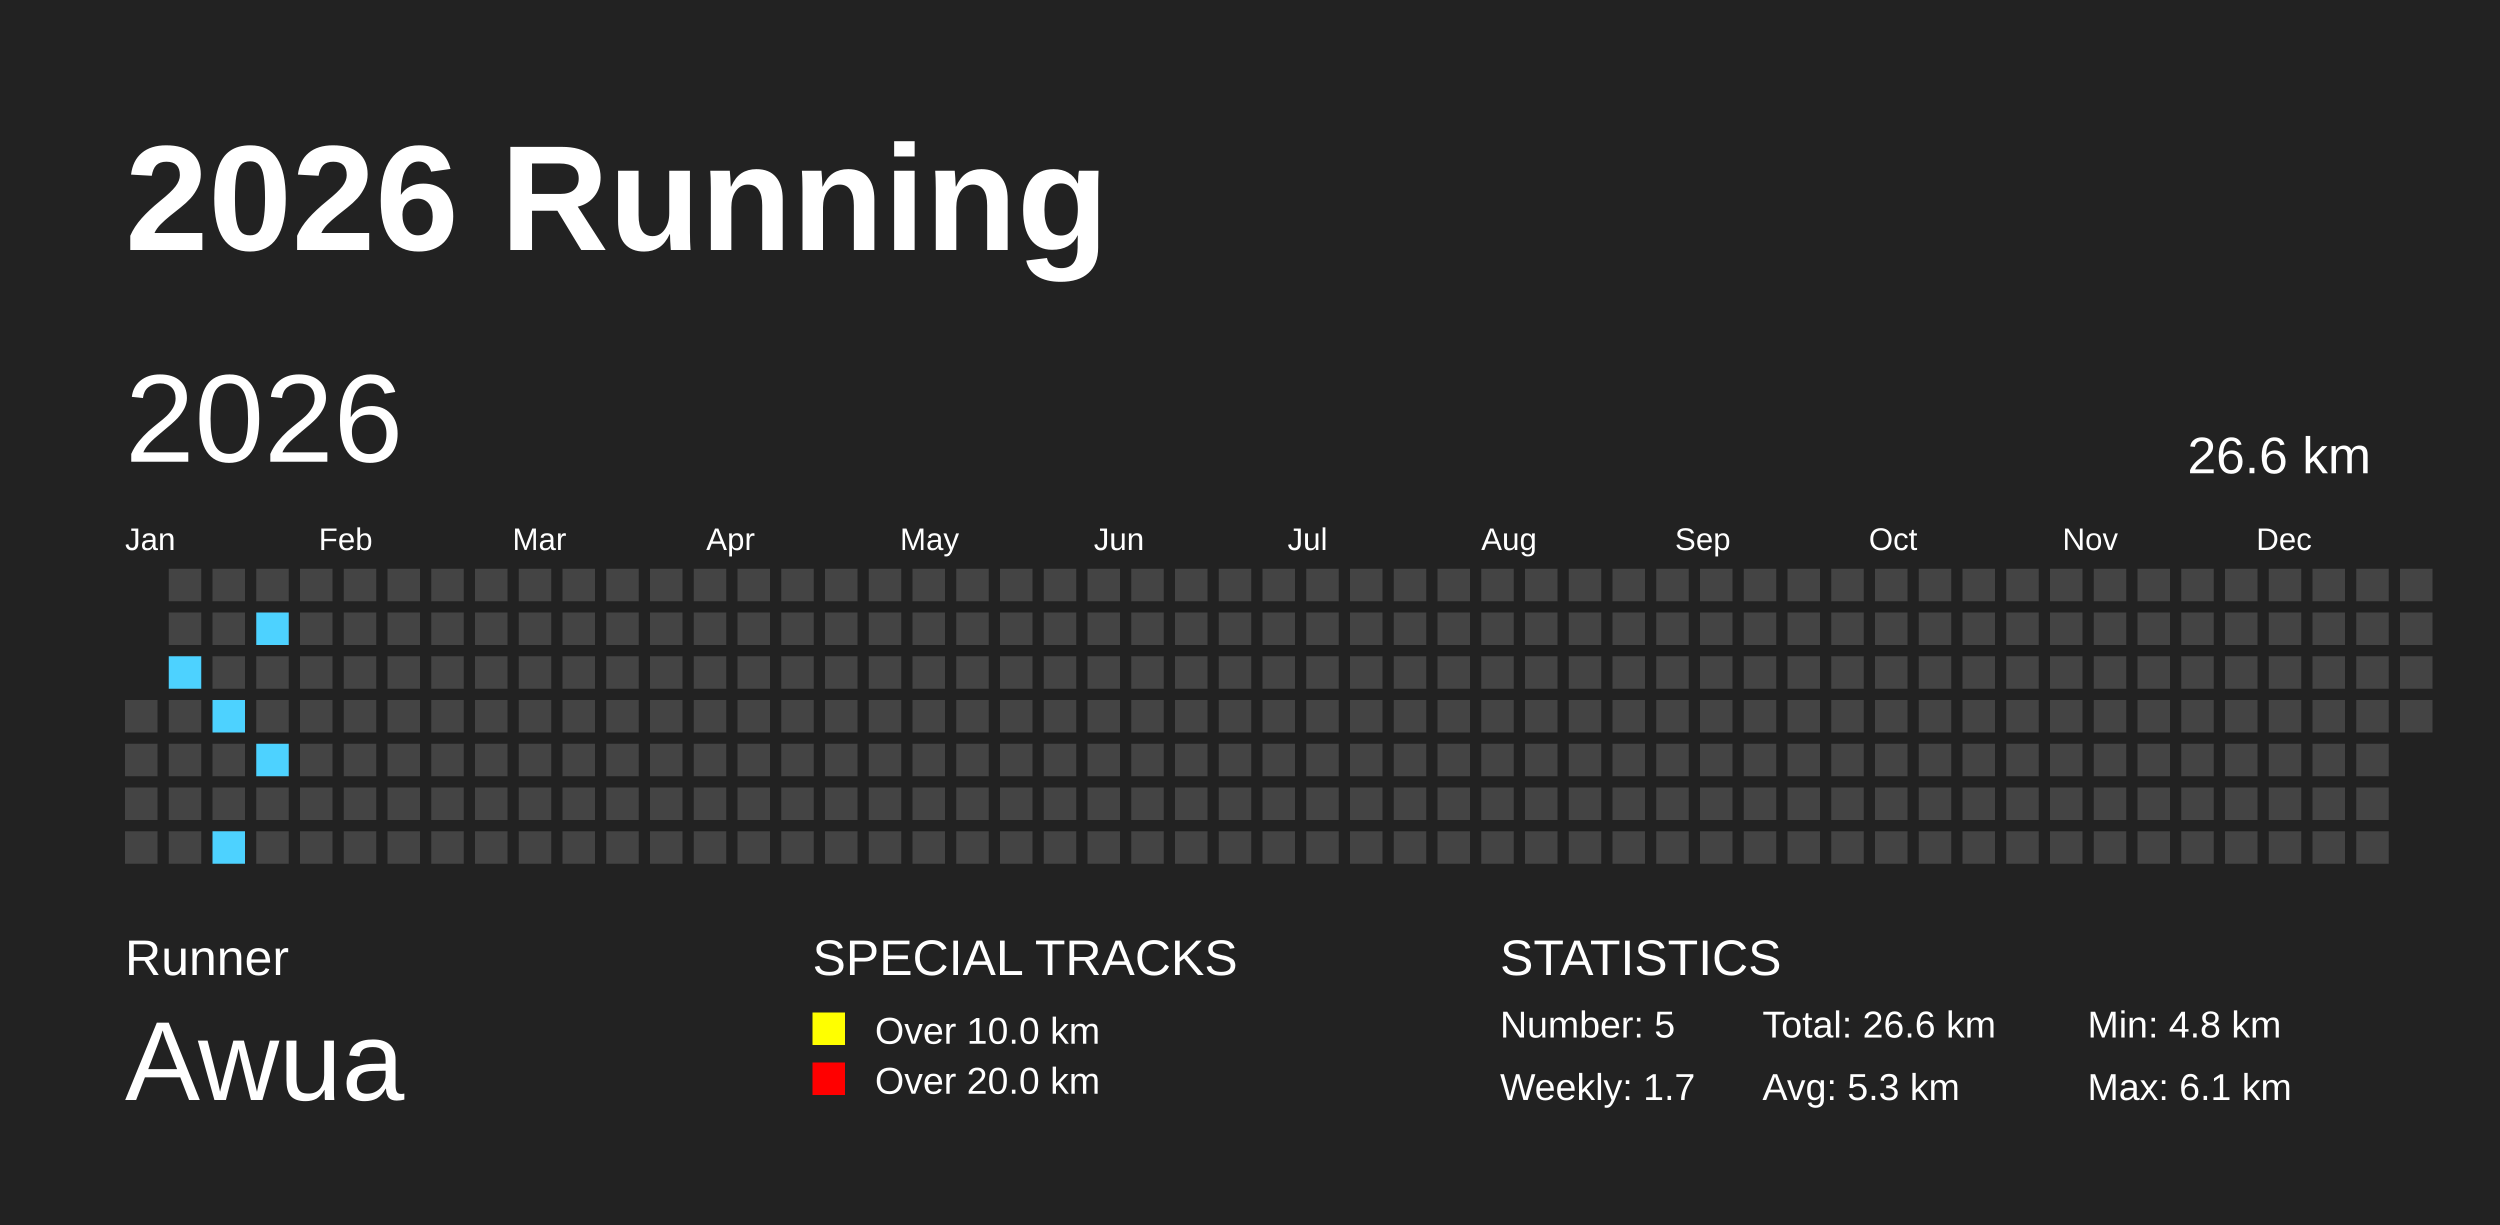
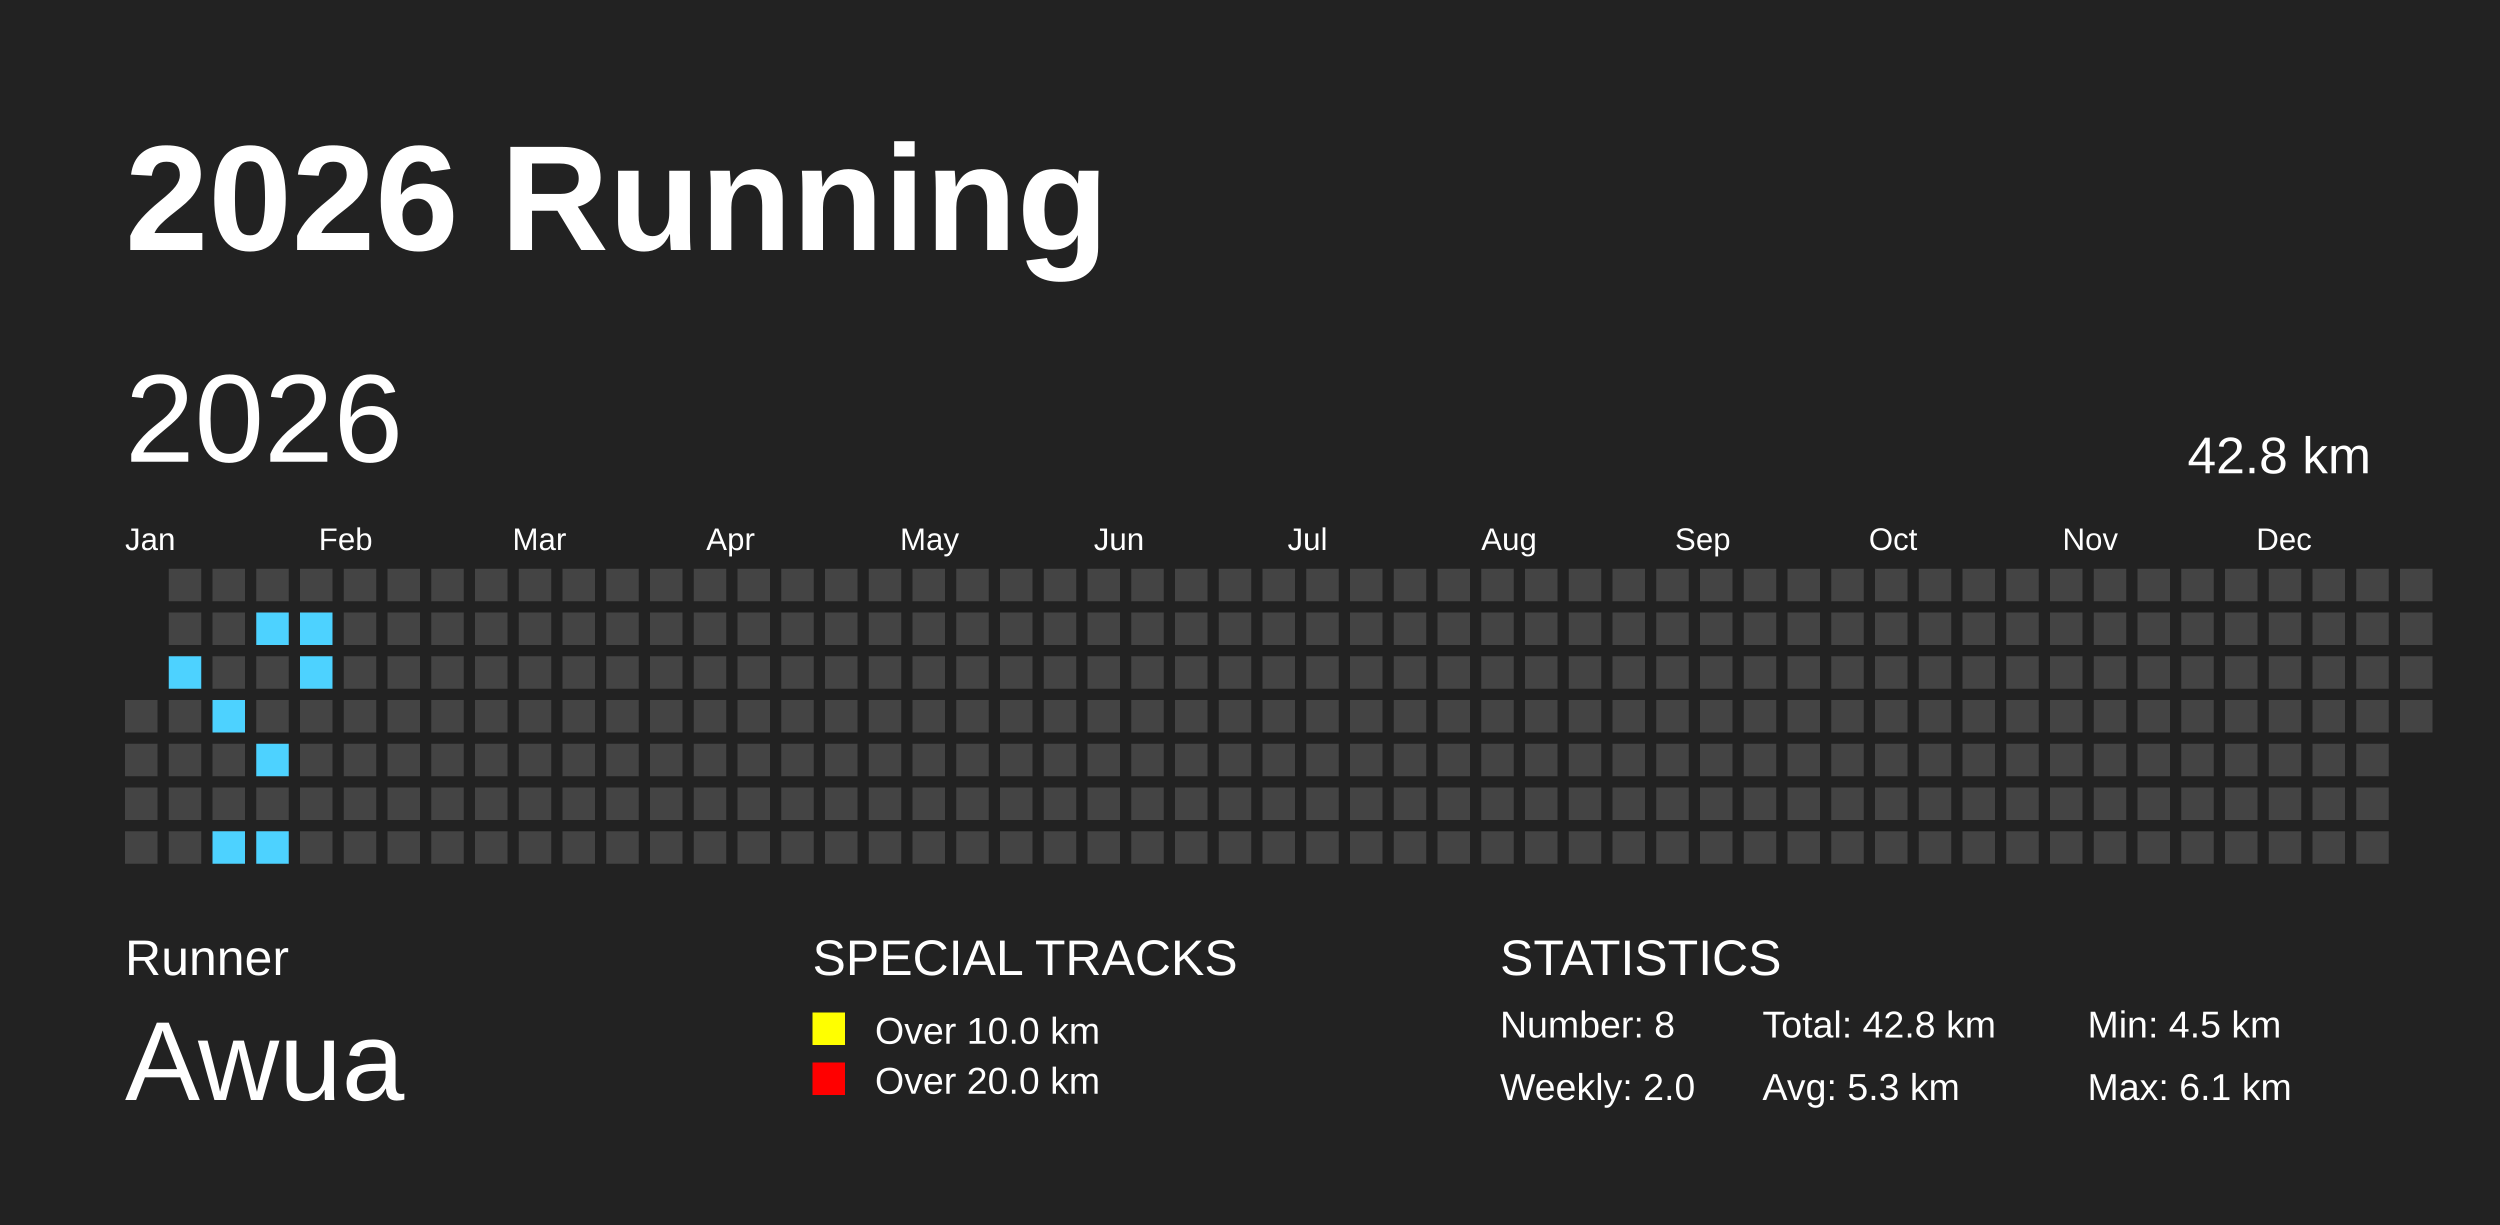
<svg xmlns="http://www.w3.org/2000/svg" baseProfile="full" height="98mm" version="1.1" viewBox="0,0,200,98" width="200mm">
  <defs />
  <rect fill="#222222" height="98" width="200" x="0" y="0" />
  <text fill="#FFFFFF" style="font-size:12px; font-family:Arial; font-weight:bold;" x="10" y="20">2026 Running</text>
  <text fill="#FFFFFF" style="font-size:4px; font-family:Arial" x="10" y="78">Runner</text>
  <text fill="#FFFFFF" style="font-size:9px; font-family:Arial" x="10" y="88">Awua</text>
  <text fill="#FFFFFF" style="font-size:4px; font-family:Arial" x="65" y="78">SPECIAL TRACKS</text>
  <rect fill="yellow" height="2.6" width="2.6" x="65" y="81" />
  <text fill="#FFFFFF" style="font-size:3px; font-family:Arial" x="70" y="83.5">Over 10.0 km</text>
  <rect fill="red" height="2.6" width="2.6" x="65" y="85" />
  <text fill="#FFFFFF" style="font-size:3px; font-family:Arial" x="70" y="87.5">Over 20.0 km</text>
  <text fill="#FFFFFF" style="font-size:4px; font-family:Arial" x="120" y="78">STATISTICS</text>
-   <text fill="#FFFFFF" style="font-size:3px; font-family:Arial" x="120" y="83">Number: 5</text>
-   <text fill="#FFFFFF" style="font-size:3px; font-family:Arial" x="120" y="88">Weekly: 1.7</text>
-   <text fill="#FFFFFF" style="font-size:3px; font-family:Arial" x="141" y="83">Total: 26.6 km</text>
+   <text fill="#FFFFFF" style="font-size:3px; font-family:Arial" x="120" y="83">Number: 8</text>
+   <text fill="#FFFFFF" style="font-size:3px; font-family:Arial" x="120" y="88">Weekly: 2.0</text>
+   <text fill="#FFFFFF" style="font-size:3px; font-family:Arial" x="141" y="83">Total: 42.8 km</text>
  <text fill="#FFFFFF" style="font-size:3px; font-family:Arial" x="141" y="88">Avg: 5.3 km</text>
-   <text fill="#FFFFFF" style="font-size:3px; font-family:Arial" x="167" y="83">Min: 4.8 km</text>
+   <text fill="#FFFFFF" style="font-size:3px; font-family:Arial" x="167" y="83">Min: 4.5 km</text>
  <text fill="#FFFFFF" style="font-size:3px; font-family:Arial" x="167" y="88">Max: 6.1 km</text>
  <text dominant-baseline="hanging" fill="#FFFFFF" style="font-size:10.0px; font-family:Arial;" x="10" y="30">2026</text>
-   <text dominant-baseline="hanging" fill="#FFFFFF" style="font-size:4.125px; font-family:Arial;" x="175" y="35">26.6 km</text>
+   <text dominant-baseline="hanging" fill="#FFFFFF" style="font-size:4.125px; font-family:Arial;" x="175" y="35">42.8 km</text>
  <text fill="#FFFFFF" style="font-size:2.5px; font-family:Arial" x="10.0" y="44">Jan</text>
  <text fill="#FFFFFF" style="font-size:2.5px; font-family:Arial" x="25.5" y="44">Feb</text>
  <text fill="#FFFFFF" style="font-size:2.5px; font-family:Arial" x="41.0" y="44">Mar</text>
  <text fill="#FFFFFF" style="font-size:2.5px; font-family:Arial" x="56.5" y="44">Apr</text>
  <text fill="#FFFFFF" style="font-size:2.5px; font-family:Arial" x="72.0" y="44">May</text>
  <text fill="#FFFFFF" style="font-size:2.5px; font-family:Arial" x="87.5" y="44">Jun</text>
  <text fill="#FFFFFF" style="font-size:2.5px; font-family:Arial" x="103.0" y="44">Jul</text>
  <text fill="#FFFFFF" style="font-size:2.5px; font-family:Arial" x="118.5" y="44">Aug</text>
  <text fill="#FFFFFF" style="font-size:2.5px; font-family:Arial" x="134.0" y="44">Sep</text>
  <text fill="#FFFFFF" style="font-size:2.5px; font-family:Arial" x="149.5" y="44">Oct</text>
  <text fill="#FFFFFF" style="font-size:2.5px; font-family:Arial" x="165.0" y="44">Nov</text>
  <text fill="#FFFFFF" style="font-size:2.5px; font-family:Arial" x="180.5" y="44">Dec</text>
  <rect fill="#444444" height="2.6" width="2.6" x="10.0" y="56.0" />
  <rect fill="#444444" height="2.6" width="2.6" x="10.0" y="59.5" />
  <rect fill="#444444" height="2.6" width="2.6" x="10.0" y="63.0" />
  <rect fill="#444444" height="2.6" width="2.6" x="10.0" y="66.5" />
  <rect fill="#444444" height="2.6" width="2.6" x="13.5" y="45.5" />
  <rect fill="#444444" height="2.6" width="2.6" x="13.5" y="49.0" />
  <rect fill="#4DD2FF" height="2.6" width="2.6" x="13.5" y="52.5" />
  <rect fill="#444444" height="2.6" width="2.6" x="13.5" y="56.0" />
  <rect fill="#444444" height="2.6" width="2.6" x="13.5" y="59.5" />
  <rect fill="#444444" height="2.6" width="2.6" x="13.5" y="63.0" />
  <rect fill="#444444" height="2.6" width="2.6" x="13.5" y="66.5" />
  <rect fill="#444444" height="2.6" width="2.6" x="17.0" y="45.5" />
  <rect fill="#444444" height="2.6" width="2.6" x="17.0" y="49.0" />
  <rect fill="#444444" height="2.6" width="2.6" x="17.0" y="52.5" />
  <rect fill="#4DD2FF" height="2.6" width="2.6" x="17.0" y="56.0" />
  <rect fill="#444444" height="2.6" width="2.6" x="17.0" y="59.5" />
  <rect fill="#444444" height="2.6" width="2.6" x="17.0" y="63.0" />
  <rect fill="#4DD2FF" height="2.6" width="2.6" x="17.0" y="66.5" />
  <rect fill="#444444" height="2.6" width="2.6" x="20.5" y="45.5" />
  <rect fill="#4DD2FF" height="2.6" width="2.6" x="20.5" y="49.0" />
  <rect fill="#444444" height="2.6" width="2.6" x="20.5" y="52.5" />
  <rect fill="#444444" height="2.6" width="2.6" x="20.5" y="56.0" />
  <rect fill="#4DD2FF" height="2.6" width="2.6" x="20.5" y="59.5" />
  <rect fill="#444444" height="2.6" width="2.6" x="20.5" y="63.0" />
-   <rect fill="#444444" height="2.6" width="2.6" x="20.5" y="66.5" />
+   <rect fill="#4DD2FF" height="2.6" width="2.6" x="20.5" y="66.5" />
  <rect fill="#444444" height="2.6" width="2.6" x="24.0" y="45.5" />
-   <rect fill="#444444" height="2.6" width="2.6" x="24.0" y="49.0" />
-   <rect fill="#444444" height="2.6" width="2.6" x="24.0" y="52.5" />
+   <rect fill="#4DD2FF" height="2.6" width="2.6" x="24.0" y="49.0" />
+   <rect fill="#4DD2FF" height="2.6" width="2.6" x="24.0" y="52.5" />
  <rect fill="#444444" height="2.6" width="2.6" x="24.0" y="56.0" />
  <rect fill="#444444" height="2.6" width="2.6" x="24.0" y="59.5" />
  <rect fill="#444444" height="2.6" width="2.6" x="24.0" y="63.0" />
  <rect fill="#444444" height="2.6" width="2.6" x="24.0" y="66.5" />
  <rect fill="#444444" height="2.6" width="2.6" x="27.5" y="45.5" />
  <rect fill="#444444" height="2.6" width="2.6" x="27.5" y="49.0" />
  <rect fill="#444444" height="2.6" width="2.6" x="27.5" y="52.5" />
  <rect fill="#444444" height="2.6" width="2.6" x="27.5" y="56.0" />
  <rect fill="#444444" height="2.6" width="2.6" x="27.5" y="59.5" />
  <rect fill="#444444" height="2.6" width="2.6" x="27.5" y="63.0" />
  <rect fill="#444444" height="2.6" width="2.6" x="27.5" y="66.5" />
  <rect fill="#444444" height="2.6" width="2.6" x="31.0" y="45.5" />
  <rect fill="#444444" height="2.6" width="2.6" x="31.0" y="49.0" />
  <rect fill="#444444" height="2.6" width="2.6" x="31.0" y="52.5" />
  <rect fill="#444444" height="2.6" width="2.6" x="31.0" y="56.0" />
  <rect fill="#444444" height="2.6" width="2.6" x="31.0" y="59.5" />
  <rect fill="#444444" height="2.6" width="2.6" x="31.0" y="63.0" />
  <rect fill="#444444" height="2.6" width="2.6" x="31.0" y="66.5" />
  <rect fill="#444444" height="2.6" width="2.6" x="34.5" y="45.5" />
  <rect fill="#444444" height="2.6" width="2.6" x="34.5" y="49.0" />
  <rect fill="#444444" height="2.6" width="2.6" x="34.5" y="52.5" />
  <rect fill="#444444" height="2.6" width="2.6" x="34.5" y="56.0" />
  <rect fill="#444444" height="2.6" width="2.6" x="34.5" y="59.5" />
  <rect fill="#444444" height="2.6" width="2.6" x="34.5" y="63.0" />
  <rect fill="#444444" height="2.6" width="2.6" x="34.5" y="66.5" />
  <rect fill="#444444" height="2.6" width="2.6" x="38.0" y="45.5" />
  <rect fill="#444444" height="2.6" width="2.6" x="38.0" y="49.0" />
  <rect fill="#444444" height="2.6" width="2.6" x="38.0" y="52.5" />
  <rect fill="#444444" height="2.6" width="2.6" x="38.0" y="56.0" />
  <rect fill="#444444" height="2.6" width="2.6" x="38.0" y="59.5" />
  <rect fill="#444444" height="2.6" width="2.6" x="38.0" y="63.0" />
  <rect fill="#444444" height="2.6" width="2.6" x="38.0" y="66.5" />
  <rect fill="#444444" height="2.6" width="2.6" x="41.5" y="45.5" />
  <rect fill="#444444" height="2.6" width="2.6" x="41.5" y="49.0" />
  <rect fill="#444444" height="2.6" width="2.6" x="41.5" y="52.5" />
  <rect fill="#444444" height="2.6" width="2.6" x="41.5" y="56.0" />
  <rect fill="#444444" height="2.6" width="2.6" x="41.5" y="59.5" />
  <rect fill="#444444" height="2.6" width="2.6" x="41.5" y="63.0" />
  <rect fill="#444444" height="2.6" width="2.6" x="41.5" y="66.5" />
  <rect fill="#444444" height="2.6" width="2.6" x="45.0" y="45.5" />
  <rect fill="#444444" height="2.6" width="2.6" x="45.0" y="49.0" />
  <rect fill="#444444" height="2.6" width="2.6" x="45.0" y="52.5" />
  <rect fill="#444444" height="2.6" width="2.6" x="45.0" y="56.0" />
  <rect fill="#444444" height="2.6" width="2.6" x="45.0" y="59.5" />
  <rect fill="#444444" height="2.6" width="2.6" x="45.0" y="63.0" />
  <rect fill="#444444" height="2.6" width="2.6" x="45.0" y="66.5" />
  <rect fill="#444444" height="2.6" width="2.6" x="48.5" y="45.5" />
  <rect fill="#444444" height="2.6" width="2.6" x="48.5" y="49.0" />
  <rect fill="#444444" height="2.6" width="2.6" x="48.5" y="52.5" />
  <rect fill="#444444" height="2.6" width="2.6" x="48.5" y="56.0" />
  <rect fill="#444444" height="2.6" width="2.6" x="48.5" y="59.5" />
  <rect fill="#444444" height="2.6" width="2.6" x="48.5" y="63.0" />
  <rect fill="#444444" height="2.6" width="2.6" x="48.5" y="66.5" />
  <rect fill="#444444" height="2.6" width="2.6" x="52.0" y="45.5" />
  <rect fill="#444444" height="2.6" width="2.6" x="52.0" y="49.0" />
  <rect fill="#444444" height="2.6" width="2.6" x="52.0" y="52.5" />
  <rect fill="#444444" height="2.6" width="2.6" x="52.0" y="56.0" />
  <rect fill="#444444" height="2.6" width="2.6" x="52.0" y="59.5" />
  <rect fill="#444444" height="2.6" width="2.6" x="52.0" y="63.0" />
  <rect fill="#444444" height="2.6" width="2.6" x="52.0" y="66.5" />
  <rect fill="#444444" height="2.6" width="2.6" x="55.5" y="45.5" />
  <rect fill="#444444" height="2.6" width="2.6" x="55.5" y="49.0" />
  <rect fill="#444444" height="2.6" width="2.6" x="55.5" y="52.5" />
  <rect fill="#444444" height="2.6" width="2.6" x="55.5" y="56.0" />
  <rect fill="#444444" height="2.6" width="2.6" x="55.5" y="59.5" />
  <rect fill="#444444" height="2.6" width="2.6" x="55.5" y="63.0" />
  <rect fill="#444444" height="2.6" width="2.6" x="55.5" y="66.5" />
  <rect fill="#444444" height="2.6" width="2.6" x="59.0" y="45.5" />
  <rect fill="#444444" height="2.6" width="2.6" x="59.0" y="49.0" />
  <rect fill="#444444" height="2.6" width="2.6" x="59.0" y="52.5" />
  <rect fill="#444444" height="2.6" width="2.6" x="59.0" y="56.0" />
  <rect fill="#444444" height="2.6" width="2.6" x="59.0" y="59.5" />
  <rect fill="#444444" height="2.6" width="2.6" x="59.0" y="63.0" />
  <rect fill="#444444" height="2.6" width="2.6" x="59.0" y="66.5" />
  <rect fill="#444444" height="2.6" width="2.6" x="62.5" y="45.5" />
  <rect fill="#444444" height="2.6" width="2.6" x="62.5" y="49.0" />
  <rect fill="#444444" height="2.6" width="2.6" x="62.5" y="52.5" />
  <rect fill="#444444" height="2.6" width="2.6" x="62.5" y="56.0" />
  <rect fill="#444444" height="2.6" width="2.6" x="62.5" y="59.5" />
  <rect fill="#444444" height="2.6" width="2.6" x="62.5" y="63.0" />
  <rect fill="#444444" height="2.6" width="2.6" x="62.5" y="66.5" />
  <rect fill="#444444" height="2.6" width="2.6" x="66.0" y="45.5" />
  <rect fill="#444444" height="2.6" width="2.6" x="66.0" y="49.0" />
  <rect fill="#444444" height="2.6" width="2.6" x="66.0" y="52.5" />
  <rect fill="#444444" height="2.6" width="2.6" x="66.0" y="56.0" />
  <rect fill="#444444" height="2.6" width="2.6" x="66.0" y="59.5" />
  <rect fill="#444444" height="2.6" width="2.6" x="66.0" y="63.0" />
  <rect fill="#444444" height="2.6" width="2.6" x="66.0" y="66.5" />
  <rect fill="#444444" height="2.6" width="2.6" x="69.5" y="45.5" />
  <rect fill="#444444" height="2.6" width="2.6" x="69.5" y="49.0" />
  <rect fill="#444444" height="2.6" width="2.6" x="69.5" y="52.5" />
  <rect fill="#444444" height="2.6" width="2.6" x="69.5" y="56.0" />
  <rect fill="#444444" height="2.6" width="2.6" x="69.5" y="59.5" />
  <rect fill="#444444" height="2.6" width="2.6" x="69.5" y="63.0" />
  <rect fill="#444444" height="2.6" width="2.6" x="69.5" y="66.5" />
  <rect fill="#444444" height="2.6" width="2.6" x="73.0" y="45.5" />
  <rect fill="#444444" height="2.6" width="2.6" x="73.0" y="49.0" />
  <rect fill="#444444" height="2.6" width="2.6" x="73.0" y="52.5" />
  <rect fill="#444444" height="2.6" width="2.6" x="73.0" y="56.0" />
  <rect fill="#444444" height="2.6" width="2.6" x="73.0" y="59.5" />
  <rect fill="#444444" height="2.6" width="2.6" x="73.0" y="63.0" />
  <rect fill="#444444" height="2.6" width="2.6" x="73.0" y="66.5" />
  <rect fill="#444444" height="2.6" width="2.6" x="76.5" y="45.5" />
  <rect fill="#444444" height="2.6" width="2.6" x="76.5" y="49.0" />
  <rect fill="#444444" height="2.6" width="2.6" x="76.5" y="52.5" />
  <rect fill="#444444" height="2.6" width="2.6" x="76.5" y="56.0" />
  <rect fill="#444444" height="2.6" width="2.6" x="76.5" y="59.5" />
  <rect fill="#444444" height="2.6" width="2.6" x="76.5" y="63.0" />
  <rect fill="#444444" height="2.6" width="2.6" x="76.5" y="66.5" />
  <rect fill="#444444" height="2.6" width="2.6" x="80.0" y="45.5" />
  <rect fill="#444444" height="2.6" width="2.6" x="80.0" y="49.0" />
  <rect fill="#444444" height="2.6" width="2.6" x="80.0" y="52.5" />
  <rect fill="#444444" height="2.6" width="2.6" x="80.0" y="56.0" />
  <rect fill="#444444" height="2.6" width="2.6" x="80.0" y="59.5" />
  <rect fill="#444444" height="2.6" width="2.6" x="80.0" y="63.0" />
  <rect fill="#444444" height="2.6" width="2.6" x="80.0" y="66.5" />
  <rect fill="#444444" height="2.6" width="2.6" x="83.5" y="45.5" />
  <rect fill="#444444" height="2.6" width="2.6" x="83.5" y="49.0" />
  <rect fill="#444444" height="2.6" width="2.6" x="83.5" y="52.5" />
  <rect fill="#444444" height="2.6" width="2.6" x="83.5" y="56.0" />
  <rect fill="#444444" height="2.6" width="2.6" x="83.5" y="59.5" />
  <rect fill="#444444" height="2.6" width="2.6" x="83.5" y="63.0" />
  <rect fill="#444444" height="2.6" width="2.6" x="83.5" y="66.5" />
  <rect fill="#444444" height="2.6" width="2.6" x="87.0" y="45.5" />
  <rect fill="#444444" height="2.6" width="2.6" x="87.0" y="49.0" />
  <rect fill="#444444" height="2.6" width="2.6" x="87.0" y="52.5" />
  <rect fill="#444444" height="2.6" width="2.6" x="87.0" y="56.0" />
  <rect fill="#444444" height="2.6" width="2.6" x="87.0" y="59.5" />
  <rect fill="#444444" height="2.6" width="2.6" x="87.0" y="63.0" />
  <rect fill="#444444" height="2.6" width="2.6" x="87.0" y="66.5" />
  <rect fill="#444444" height="2.6" width="2.6" x="90.5" y="45.5" />
  <rect fill="#444444" height="2.6" width="2.6" x="90.5" y="49.0" />
  <rect fill="#444444" height="2.6" width="2.6" x="90.5" y="52.5" />
  <rect fill="#444444" height="2.6" width="2.6" x="90.5" y="56.0" />
  <rect fill="#444444" height="2.6" width="2.6" x="90.5" y="59.5" />
  <rect fill="#444444" height="2.6" width="2.6" x="90.5" y="63.0" />
  <rect fill="#444444" height="2.6" width="2.6" x="90.5" y="66.5" />
  <rect fill="#444444" height="2.6" width="2.6" x="94.0" y="45.5" />
  <rect fill="#444444" height="2.6" width="2.6" x="94.0" y="49.0" />
  <rect fill="#444444" height="2.6" width="2.6" x="94.0" y="52.5" />
  <rect fill="#444444" height="2.6" width="2.6" x="94.0" y="56.0" />
  <rect fill="#444444" height="2.6" width="2.6" x="94.0" y="59.5" />
  <rect fill="#444444" height="2.6" width="2.6" x="94.0" y="63.0" />
  <rect fill="#444444" height="2.6" width="2.6" x="94.0" y="66.5" />
  <rect fill="#444444" height="2.6" width="2.6" x="97.5" y="45.5" />
  <rect fill="#444444" height="2.6" width="2.6" x="97.5" y="49.0" />
  <rect fill="#444444" height="2.6" width="2.6" x="97.5" y="52.5" />
  <rect fill="#444444" height="2.6" width="2.6" x="97.5" y="56.0" />
  <rect fill="#444444" height="2.6" width="2.6" x="97.5" y="59.5" />
  <rect fill="#444444" height="2.6" width="2.6" x="97.5" y="63.0" />
  <rect fill="#444444" height="2.6" width="2.6" x="97.5" y="66.5" />
  <rect fill="#444444" height="2.6" width="2.6" x="101.0" y="45.5" />
  <rect fill="#444444" height="2.6" width="2.6" x="101.0" y="49.0" />
  <rect fill="#444444" height="2.6" width="2.6" x="101.0" y="52.5" />
  <rect fill="#444444" height="2.6" width="2.6" x="101.0" y="56.0" />
  <rect fill="#444444" height="2.6" width="2.6" x="101.0" y="59.5" />
  <rect fill="#444444" height="2.6" width="2.6" x="101.0" y="63.0" />
  <rect fill="#444444" height="2.6" width="2.6" x="101.0" y="66.5" />
  <rect fill="#444444" height="2.6" width="2.6" x="104.5" y="45.5" />
  <rect fill="#444444" height="2.6" width="2.6" x="104.5" y="49.0" />
  <rect fill="#444444" height="2.6" width="2.6" x="104.5" y="52.5" />
  <rect fill="#444444" height="2.6" width="2.6" x="104.5" y="56.0" />
  <rect fill="#444444" height="2.6" width="2.6" x="104.5" y="59.5" />
  <rect fill="#444444" height="2.6" width="2.6" x="104.5" y="63.0" />
  <rect fill="#444444" height="2.6" width="2.6" x="104.5" y="66.5" />
  <rect fill="#444444" height="2.6" width="2.6" x="108.0" y="45.5" />
  <rect fill="#444444" height="2.6" width="2.6" x="108.0" y="49.0" />
  <rect fill="#444444" height="2.6" width="2.6" x="108.0" y="52.5" />
  <rect fill="#444444" height="2.6" width="2.6" x="108.0" y="56.0" />
  <rect fill="#444444" height="2.6" width="2.6" x="108.0" y="59.5" />
  <rect fill="#444444" height="2.6" width="2.6" x="108.0" y="63.0" />
  <rect fill="#444444" height="2.6" width="2.6" x="108.0" y="66.5" />
  <rect fill="#444444" height="2.6" width="2.6" x="111.5" y="45.5" />
  <rect fill="#444444" height="2.6" width="2.6" x="111.5" y="49.0" />
  <rect fill="#444444" height="2.6" width="2.6" x="111.5" y="52.5" />
  <rect fill="#444444" height="2.6" width="2.6" x="111.5" y="56.0" />
  <rect fill="#444444" height="2.6" width="2.6" x="111.5" y="59.5" />
  <rect fill="#444444" height="2.6" width="2.6" x="111.5" y="63.0" />
  <rect fill="#444444" height="2.6" width="2.6" x="111.5" y="66.5" />
  <rect fill="#444444" height="2.6" width="2.6" x="115.0" y="45.5" />
  <rect fill="#444444" height="2.6" width="2.6" x="115.0" y="49.0" />
  <rect fill="#444444" height="2.6" width="2.6" x="115.0" y="52.5" />
  <rect fill="#444444" height="2.6" width="2.6" x="115.0" y="56.0" />
  <rect fill="#444444" height="2.6" width="2.6" x="115.0" y="59.5" />
  <rect fill="#444444" height="2.6" width="2.6" x="115.0" y="63.0" />
  <rect fill="#444444" height="2.6" width="2.6" x="115.0" y="66.5" />
  <rect fill="#444444" height="2.6" width="2.6" x="118.5" y="45.5" />
  <rect fill="#444444" height="2.6" width="2.6" x="118.5" y="49.0" />
  <rect fill="#444444" height="2.6" width="2.6" x="118.5" y="52.5" />
  <rect fill="#444444" height="2.6" width="2.6" x="118.5" y="56.0" />
  <rect fill="#444444" height="2.6" width="2.6" x="118.5" y="59.5" />
  <rect fill="#444444" height="2.6" width="2.6" x="118.5" y="63.0" />
  <rect fill="#444444" height="2.6" width="2.6" x="118.5" y="66.5" />
  <rect fill="#444444" height="2.6" width="2.6" x="122.0" y="45.5" />
  <rect fill="#444444" height="2.6" width="2.6" x="122.0" y="49.0" />
  <rect fill="#444444" height="2.6" width="2.6" x="122.0" y="52.5" />
  <rect fill="#444444" height="2.6" width="2.6" x="122.0" y="56.0" />
  <rect fill="#444444" height="2.6" width="2.6" x="122.0" y="59.5" />
  <rect fill="#444444" height="2.6" width="2.6" x="122.0" y="63.0" />
  <rect fill="#444444" height="2.6" width="2.6" x="122.0" y="66.5" />
  <rect fill="#444444" height="2.6" width="2.6" x="125.5" y="45.5" />
  <rect fill="#444444" height="2.6" width="2.6" x="125.5" y="49.0" />
  <rect fill="#444444" height="2.6" width="2.6" x="125.5" y="52.5" />
  <rect fill="#444444" height="2.6" width="2.6" x="125.5" y="56.0" />
  <rect fill="#444444" height="2.6" width="2.6" x="125.5" y="59.5" />
  <rect fill="#444444" height="2.6" width="2.6" x="125.5" y="63.0" />
  <rect fill="#444444" height="2.6" width="2.6" x="125.5" y="66.5" />
  <rect fill="#444444" height="2.6" width="2.6" x="129.0" y="45.5" />
  <rect fill="#444444" height="2.6" width="2.6" x="129.0" y="49.0" />
  <rect fill="#444444" height="2.6" width="2.6" x="129.0" y="52.5" />
  <rect fill="#444444" height="2.6" width="2.6" x="129.0" y="56.0" />
  <rect fill="#444444" height="2.6" width="2.6" x="129.0" y="59.5" />
  <rect fill="#444444" height="2.6" width="2.6" x="129.0" y="63.0" />
  <rect fill="#444444" height="2.6" width="2.6" x="129.0" y="66.5" />
  <rect fill="#444444" height="2.6" width="2.6" x="132.5" y="45.5" />
  <rect fill="#444444" height="2.6" width="2.6" x="132.5" y="49.0" />
  <rect fill="#444444" height="2.6" width="2.6" x="132.5" y="52.5" />
  <rect fill="#444444" height="2.6" width="2.6" x="132.5" y="56.0" />
  <rect fill="#444444" height="2.6" width="2.6" x="132.5" y="59.5" />
  <rect fill="#444444" height="2.6" width="2.6" x="132.5" y="63.0" />
  <rect fill="#444444" height="2.6" width="2.6" x="132.5" y="66.5" />
  <rect fill="#444444" height="2.6" width="2.6" x="136.0" y="45.5" />
  <rect fill="#444444" height="2.6" width="2.6" x="136.0" y="49.0" />
  <rect fill="#444444" height="2.6" width="2.6" x="136.0" y="52.5" />
  <rect fill="#444444" height="2.6" width="2.6" x="136.0" y="56.0" />
  <rect fill="#444444" height="2.6" width="2.6" x="136.0" y="59.5" />
  <rect fill="#444444" height="2.6" width="2.6" x="136.0" y="63.0" />
  <rect fill="#444444" height="2.6" width="2.6" x="136.0" y="66.5" />
  <rect fill="#444444" height="2.6" width="2.6" x="139.5" y="45.5" />
  <rect fill="#444444" height="2.6" width="2.6" x="139.5" y="49.0" />
  <rect fill="#444444" height="2.6" width="2.6" x="139.5" y="52.5" />
  <rect fill="#444444" height="2.6" width="2.6" x="139.5" y="56.0" />
  <rect fill="#444444" height="2.6" width="2.6" x="139.5" y="59.5" />
  <rect fill="#444444" height="2.6" width="2.6" x="139.5" y="63.0" />
  <rect fill="#444444" height="2.6" width="2.6" x="139.5" y="66.5" />
  <rect fill="#444444" height="2.6" width="2.6" x="143.0" y="45.5" />
  <rect fill="#444444" height="2.6" width="2.6" x="143.0" y="49.0" />
  <rect fill="#444444" height="2.6" width="2.6" x="143.0" y="52.5" />
  <rect fill="#444444" height="2.6" width="2.6" x="143.0" y="56.0" />
  <rect fill="#444444" height="2.6" width="2.6" x="143.0" y="59.5" />
  <rect fill="#444444" height="2.6" width="2.6" x="143.0" y="63.0" />
  <rect fill="#444444" height="2.6" width="2.6" x="143.0" y="66.5" />
  <rect fill="#444444" height="2.6" width="2.6" x="146.5" y="45.5" />
  <rect fill="#444444" height="2.6" width="2.6" x="146.5" y="49.0" />
  <rect fill="#444444" height="2.6" width="2.6" x="146.5" y="52.5" />
  <rect fill="#444444" height="2.6" width="2.6" x="146.5" y="56.0" />
  <rect fill="#444444" height="2.6" width="2.6" x="146.5" y="59.5" />
  <rect fill="#444444" height="2.6" width="2.6" x="146.5" y="63.0" />
  <rect fill="#444444" height="2.6" width="2.6" x="146.5" y="66.5" />
  <rect fill="#444444" height="2.6" width="2.6" x="150.0" y="45.5" />
  <rect fill="#444444" height="2.6" width="2.6" x="150.0" y="49.0" />
  <rect fill="#444444" height="2.6" width="2.6" x="150.0" y="52.5" />
  <rect fill="#444444" height="2.6" width="2.6" x="150.0" y="56.0" />
  <rect fill="#444444" height="2.6" width="2.6" x="150.0" y="59.5" />
  <rect fill="#444444" height="2.6" width="2.6" x="150.0" y="63.0" />
  <rect fill="#444444" height="2.6" width="2.6" x="150.0" y="66.5" />
  <rect fill="#444444" height="2.6" width="2.6" x="153.5" y="45.5" />
  <rect fill="#444444" height="2.6" width="2.6" x="153.5" y="49.0" />
  <rect fill="#444444" height="2.6" width="2.6" x="153.5" y="52.5" />
  <rect fill="#444444" height="2.6" width="2.6" x="153.5" y="56.0" />
  <rect fill="#444444" height="2.6" width="2.6" x="153.5" y="59.5" />
  <rect fill="#444444" height="2.6" width="2.6" x="153.5" y="63.0" />
  <rect fill="#444444" height="2.6" width="2.6" x="153.5" y="66.5" />
  <rect fill="#444444" height="2.6" width="2.6" x="157.0" y="45.5" />
  <rect fill="#444444" height="2.6" width="2.6" x="157.0" y="49.0" />
  <rect fill="#444444" height="2.6" width="2.6" x="157.0" y="52.5" />
  <rect fill="#444444" height="2.6" width="2.6" x="157.0" y="56.0" />
  <rect fill="#444444" height="2.6" width="2.6" x="157.0" y="59.5" />
  <rect fill="#444444" height="2.6" width="2.6" x="157.0" y="63.0" />
  <rect fill="#444444" height="2.6" width="2.6" x="157.0" y="66.5" />
  <rect fill="#444444" height="2.6" width="2.6" x="160.5" y="45.5" />
  <rect fill="#444444" height="2.6" width="2.6" x="160.5" y="49.0" />
  <rect fill="#444444" height="2.6" width="2.6" x="160.5" y="52.5" />
  <rect fill="#444444" height="2.6" width="2.6" x="160.5" y="56.0" />
  <rect fill="#444444" height="2.6" width="2.6" x="160.5" y="59.5" />
  <rect fill="#444444" height="2.6" width="2.6" x="160.5" y="63.0" />
  <rect fill="#444444" height="2.6" width="2.6" x="160.5" y="66.5" />
  <rect fill="#444444" height="2.6" width="2.6" x="164.0" y="45.5" />
  <rect fill="#444444" height="2.6" width="2.6" x="164.0" y="49.0" />
  <rect fill="#444444" height="2.6" width="2.6" x="164.0" y="52.5" />
  <rect fill="#444444" height="2.6" width="2.6" x="164.0" y="56.0" />
  <rect fill="#444444" height="2.6" width="2.6" x="164.0" y="59.5" />
  <rect fill="#444444" height="2.6" width="2.6" x="164.0" y="63.0" />
  <rect fill="#444444" height="2.6" width="2.6" x="164.0" y="66.5" />
  <rect fill="#444444" height="2.6" width="2.6" x="167.5" y="45.5" />
  <rect fill="#444444" height="2.6" width="2.6" x="167.5" y="49.0" />
  <rect fill="#444444" height="2.6" width="2.6" x="167.5" y="52.5" />
  <rect fill="#444444" height="2.6" width="2.6" x="167.5" y="56.0" />
  <rect fill="#444444" height="2.6" width="2.6" x="167.5" y="59.5" />
  <rect fill="#444444" height="2.6" width="2.6" x="167.5" y="63.0" />
  <rect fill="#444444" height="2.6" width="2.6" x="167.5" y="66.5" />
  <rect fill="#444444" height="2.6" width="2.6" x="171.0" y="45.5" />
  <rect fill="#444444" height="2.6" width="2.6" x="171.0" y="49.0" />
  <rect fill="#444444" height="2.6" width="2.6" x="171.0" y="52.5" />
  <rect fill="#444444" height="2.6" width="2.6" x="171.0" y="56.0" />
  <rect fill="#444444" height="2.6" width="2.6" x="171.0" y="59.5" />
  <rect fill="#444444" height="2.6" width="2.6" x="171.0" y="63.0" />
  <rect fill="#444444" height="2.6" width="2.6" x="171.0" y="66.5" />
  <rect fill="#444444" height="2.6" width="2.6" x="174.5" y="45.5" />
  <rect fill="#444444" height="2.6" width="2.6" x="174.5" y="49.0" />
  <rect fill="#444444" height="2.6" width="2.6" x="174.5" y="52.5" />
  <rect fill="#444444" height="2.6" width="2.6" x="174.5" y="56.0" />
  <rect fill="#444444" height="2.6" width="2.6" x="174.5" y="59.5" />
  <rect fill="#444444" height="2.6" width="2.6" x="174.5" y="63.0" />
  <rect fill="#444444" height="2.6" width="2.6" x="174.5" y="66.5" />
  <rect fill="#444444" height="2.6" width="2.6" x="178.0" y="45.5" />
  <rect fill="#444444" height="2.6" width="2.6" x="178.0" y="49.0" />
  <rect fill="#444444" height="2.6" width="2.6" x="178.0" y="52.5" />
  <rect fill="#444444" height="2.6" width="2.6" x="178.0" y="56.0" />
  <rect fill="#444444" height="2.6" width="2.6" x="178.0" y="59.5" />
  <rect fill="#444444" height="2.6" width="2.6" x="178.0" y="63.0" />
  <rect fill="#444444" height="2.6" width="2.6" x="178.0" y="66.5" />
  <rect fill="#444444" height="2.6" width="2.6" x="181.5" y="45.5" />
  <rect fill="#444444" height="2.6" width="2.6" x="181.5" y="49.0" />
  <rect fill="#444444" height="2.6" width="2.6" x="181.5" y="52.5" />
  <rect fill="#444444" height="2.6" width="2.6" x="181.5" y="56.0" />
  <rect fill="#444444" height="2.6" width="2.6" x="181.5" y="59.5" />
  <rect fill="#444444" height="2.6" width="2.6" x="181.5" y="63.0" />
  <rect fill="#444444" height="2.6" width="2.6" x="181.5" y="66.5" />
  <rect fill="#444444" height="2.6" width="2.6" x="185.0" y="45.5" />
  <rect fill="#444444" height="2.6" width="2.6" x="185.0" y="49.0" />
  <rect fill="#444444" height="2.6" width="2.6" x="185.0" y="52.5" />
  <rect fill="#444444" height="2.6" width="2.6" x="185.0" y="56.0" />
  <rect fill="#444444" height="2.6" width="2.6" x="185.0" y="59.5" />
  <rect fill="#444444" height="2.6" width="2.6" x="185.0" y="63.0" />
  <rect fill="#444444" height="2.6" width="2.6" x="185.0" y="66.5" />
  <rect fill="#444444" height="2.6" width="2.6" x="188.5" y="45.5" />
  <rect fill="#444444" height="2.6" width="2.6" x="188.5" y="49.0" />
  <rect fill="#444444" height="2.6" width="2.6" x="188.5" y="52.5" />
  <rect fill="#444444" height="2.6" width="2.6" x="188.5" y="56.0" />
  <rect fill="#444444" height="2.6" width="2.6" x="188.5" y="59.5" />
  <rect fill="#444444" height="2.6" width="2.6" x="188.5" y="63.0" />
  <rect fill="#444444" height="2.6" width="2.6" x="188.5" y="66.5" />
  <rect fill="#444444" height="2.6" width="2.6" x="192.0" y="45.5" />
  <rect fill="#444444" height="2.6" width="2.6" x="192.0" y="49.0" />
  <rect fill="#444444" height="2.6" width="2.6" x="192.0" y="52.5" />
  <rect fill="#444444" height="2.6" width="2.6" x="192.0" y="56.0" />
</svg>
